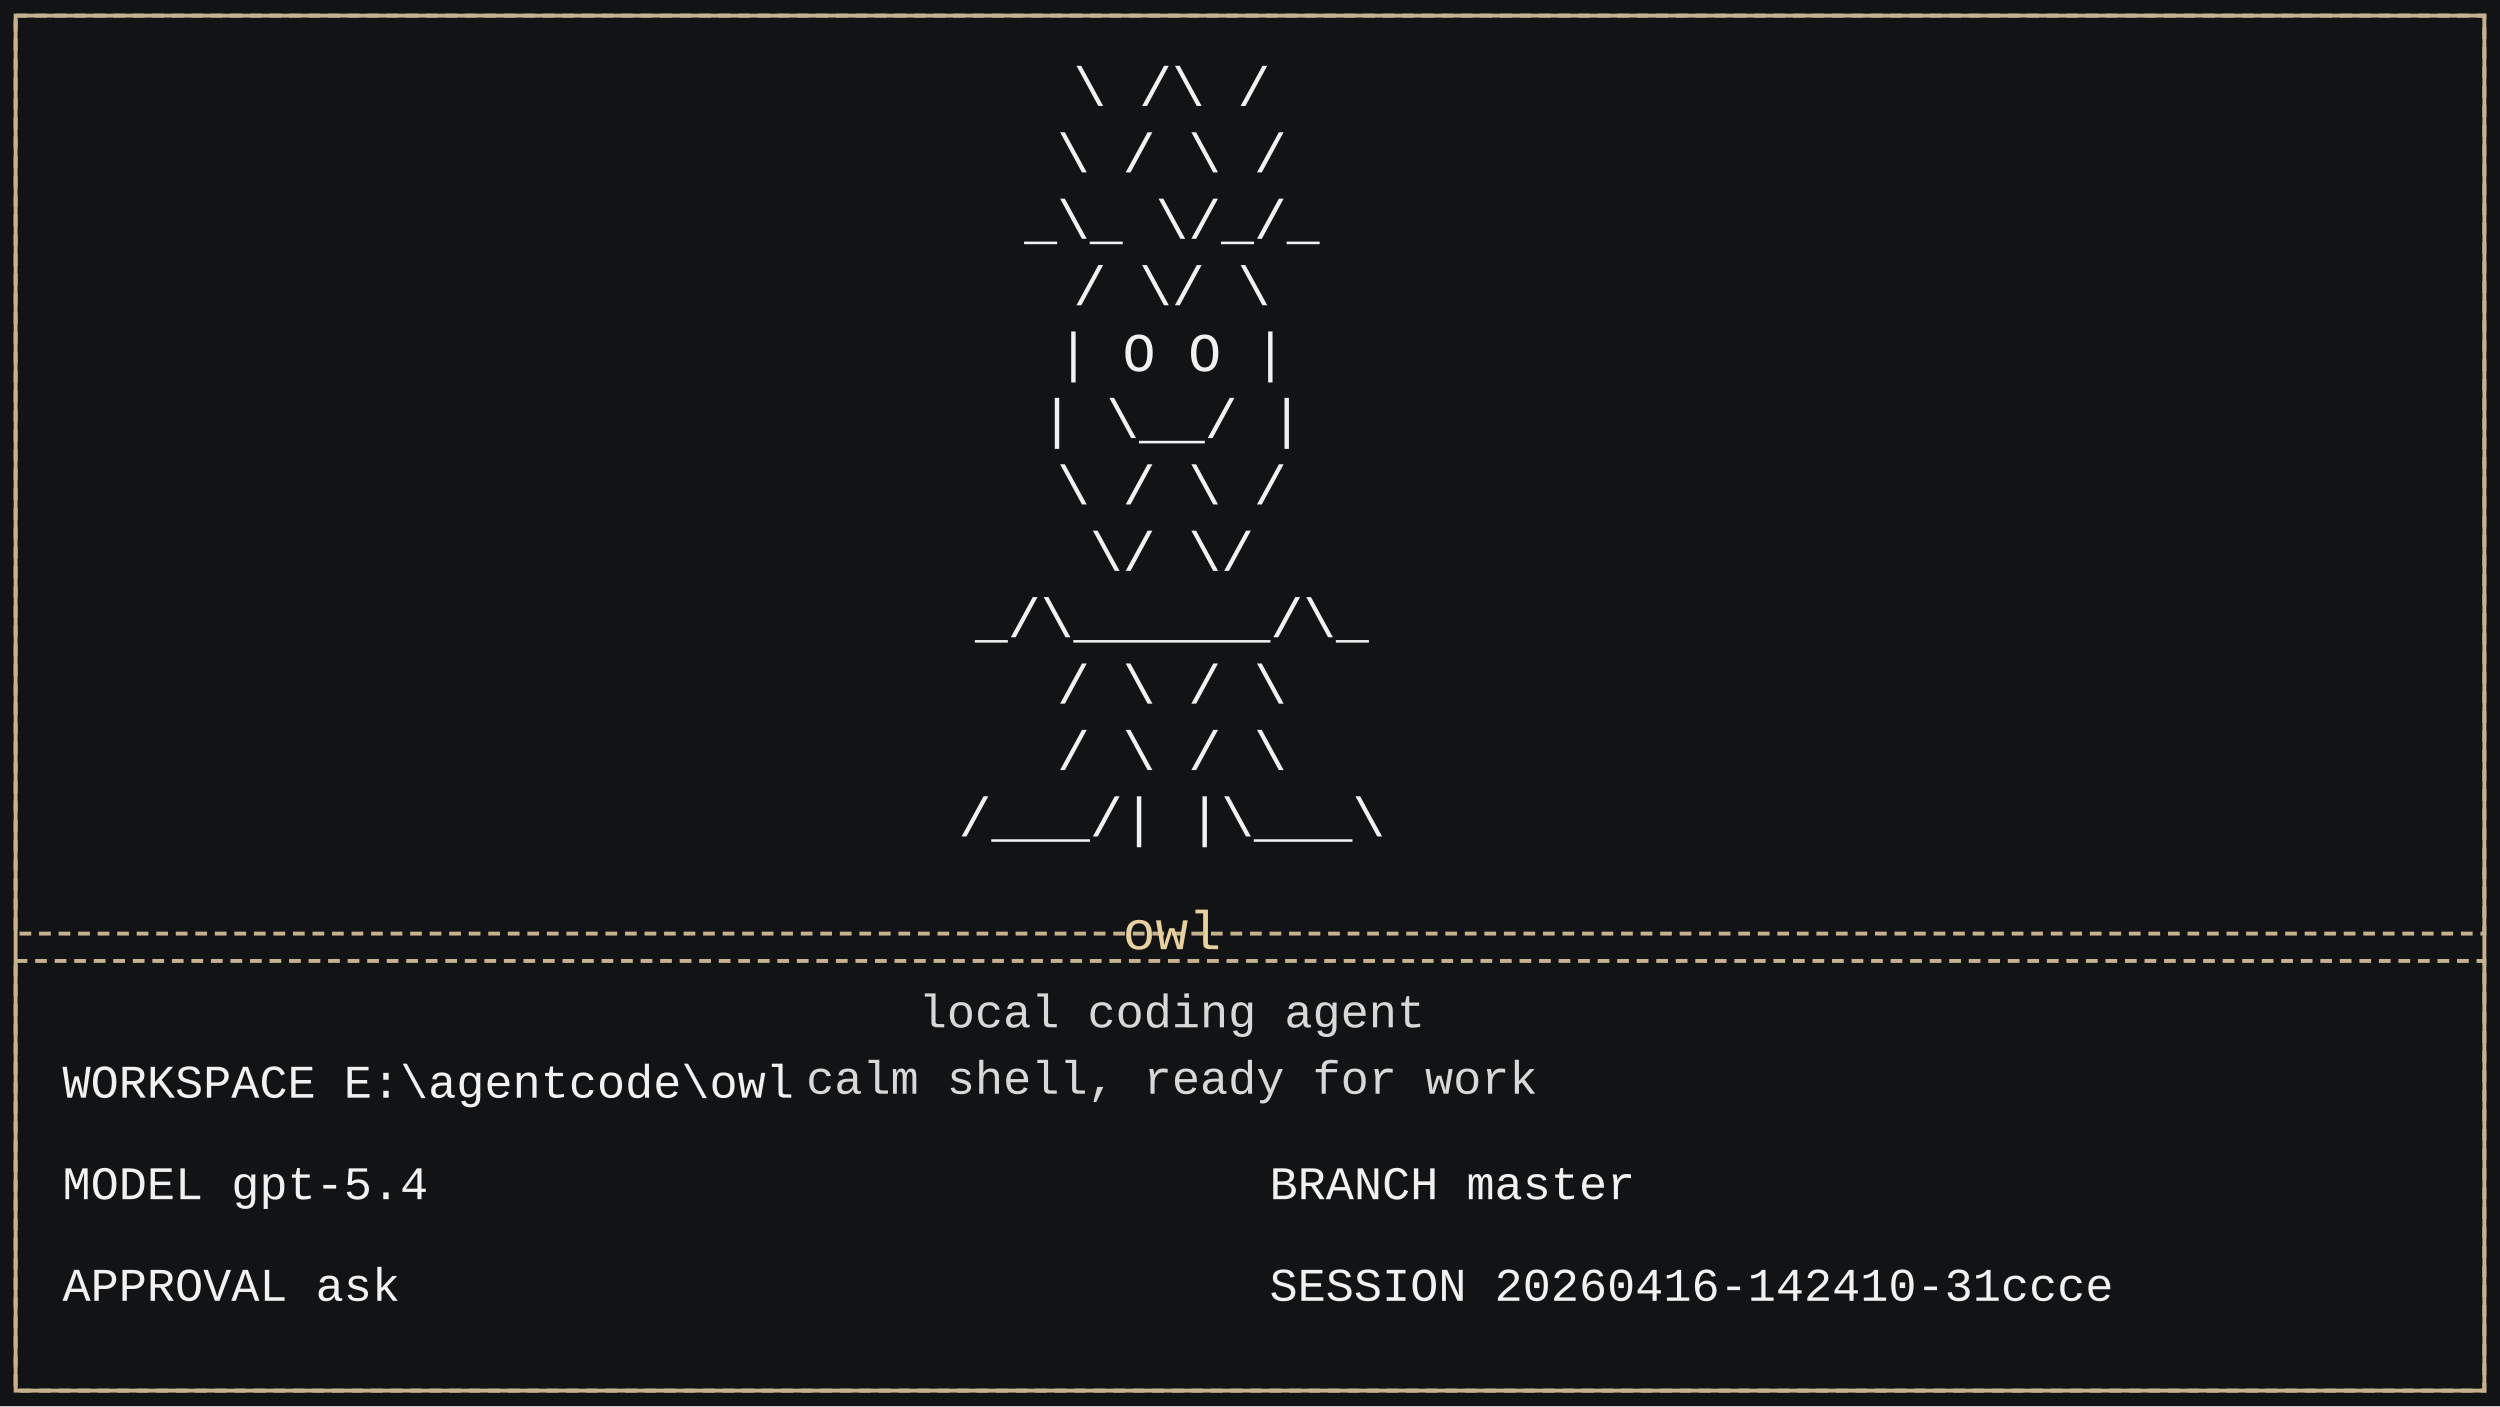
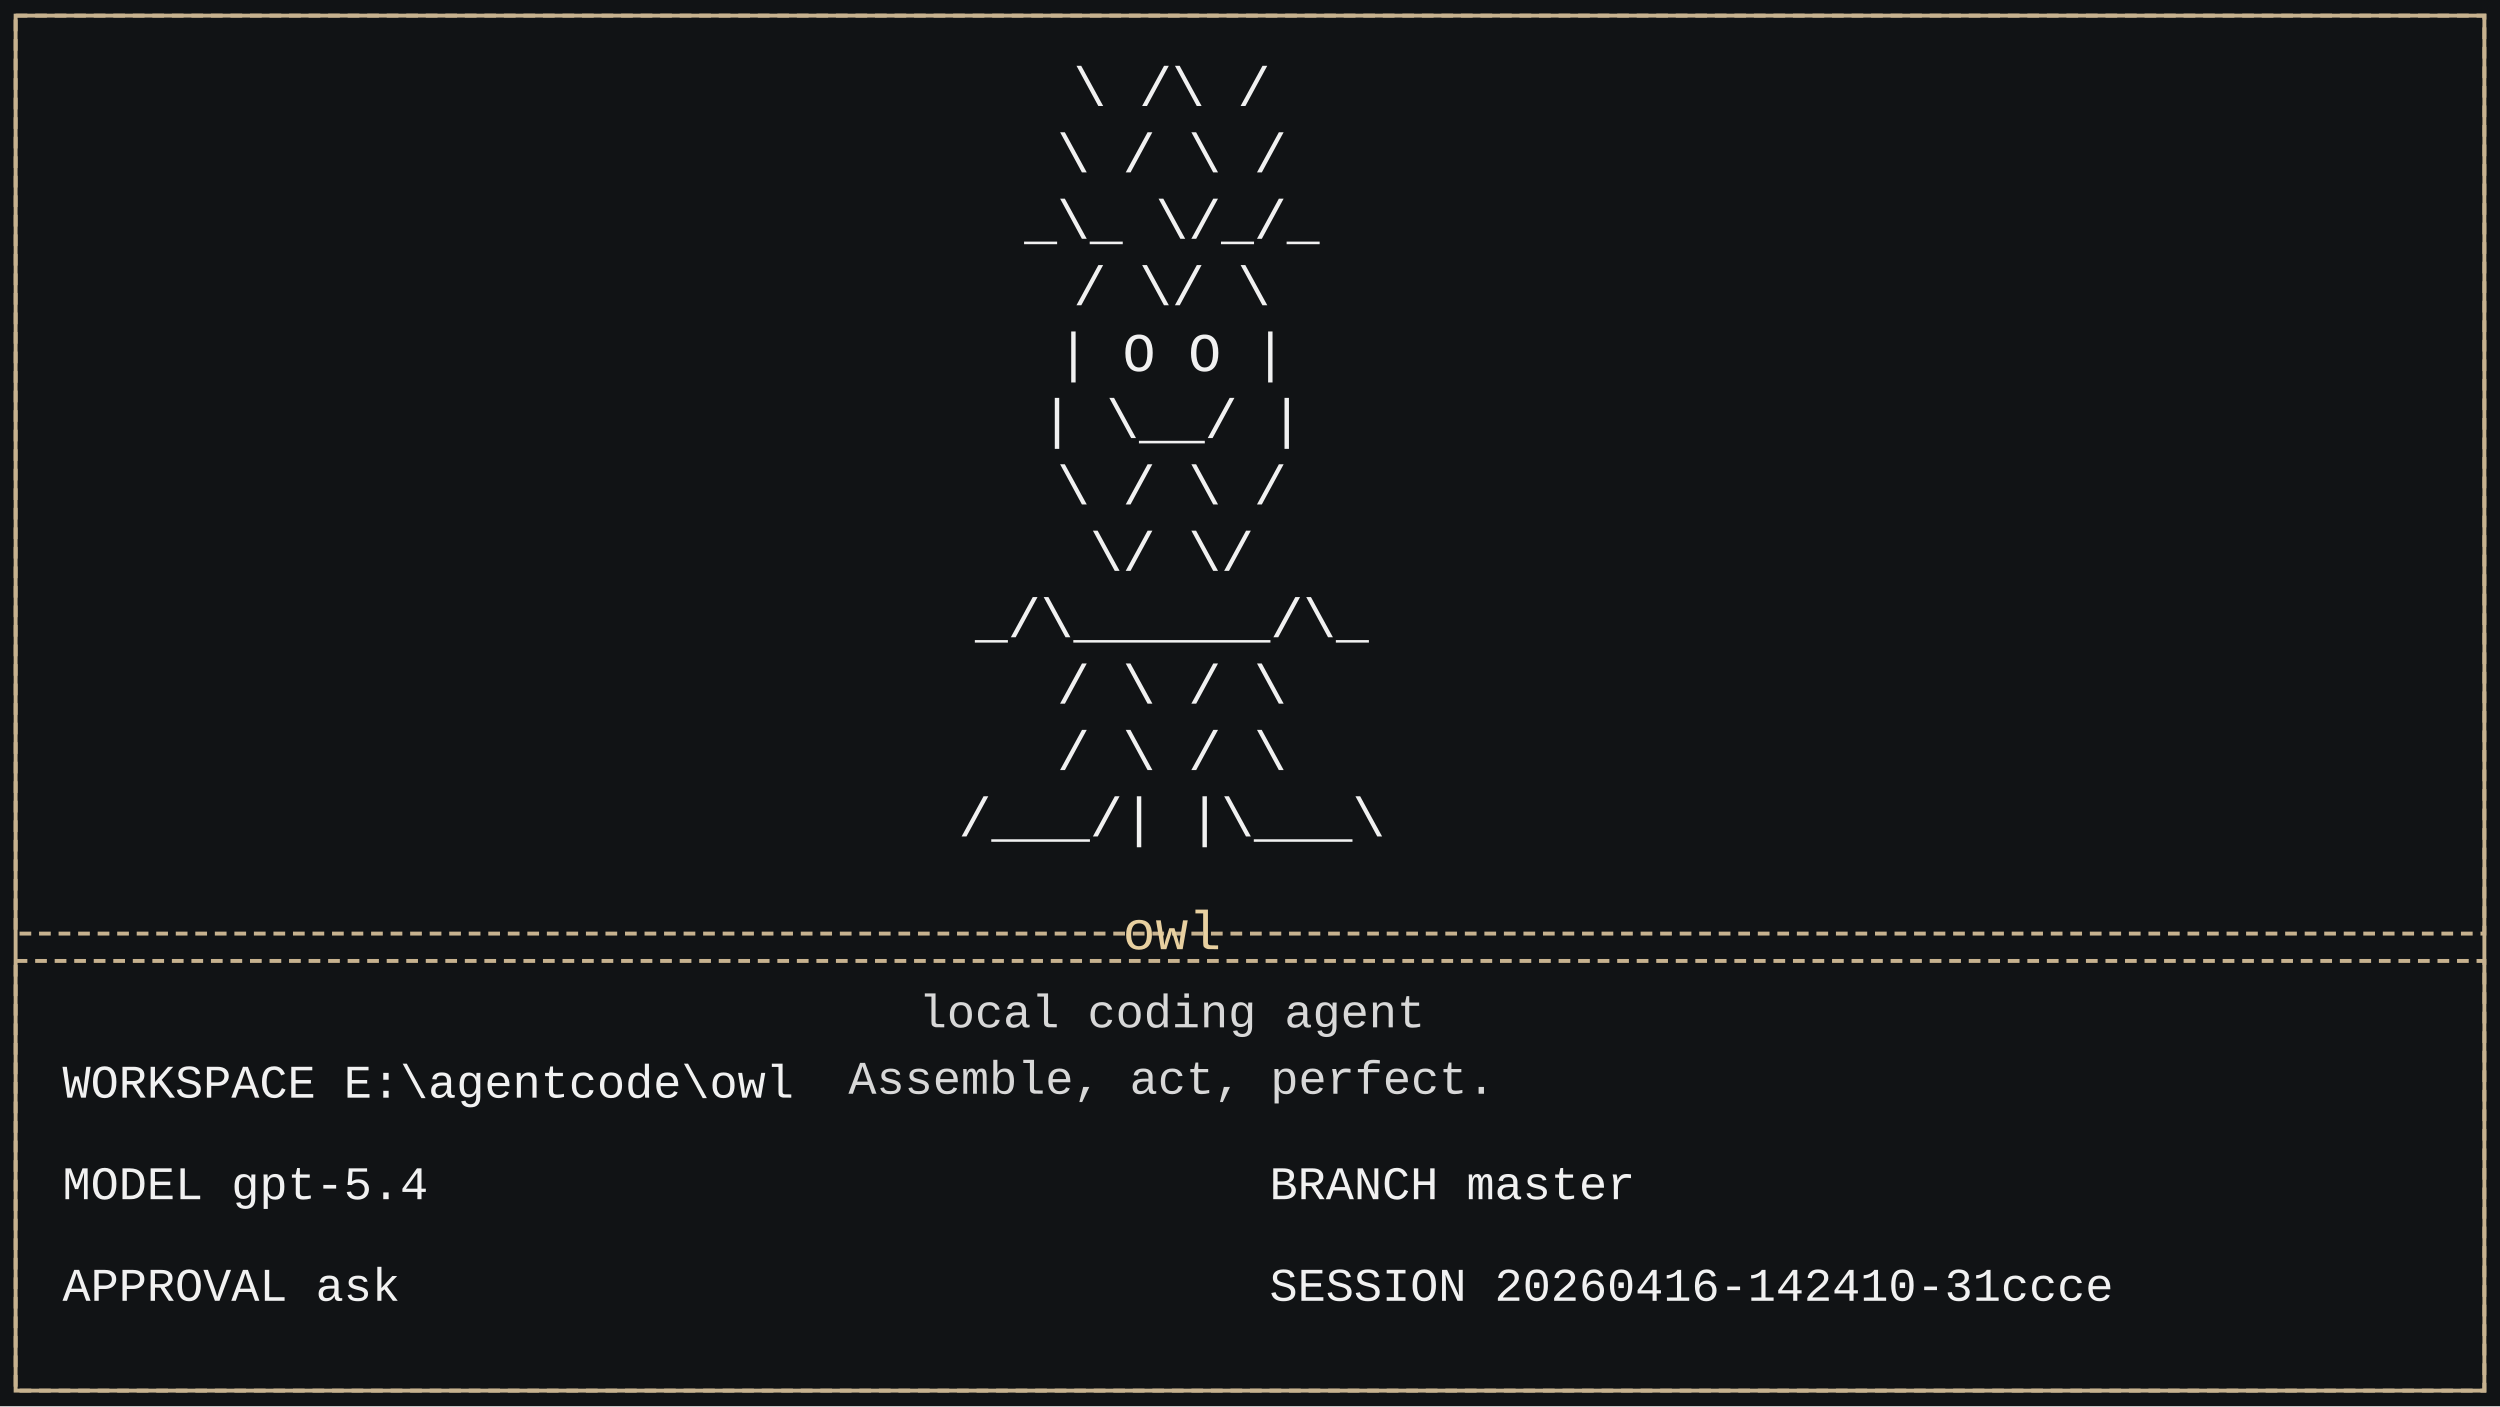
<svg xmlns="http://www.w3.org/2000/svg" width="1280" height="720" viewBox="0 0 1280 720" role="img" aria-labelledby="title desc">
  <style>
    .bg { fill: #111315; }
    .frame { fill: none; stroke: #c7b28f; stroke-width: 2; }
    .panel { fill: none; stroke: #c7b28f; stroke-width: 2; stroke-dasharray: 6 4; }
    .mono { font-family: Consolas, "Cascadia Mono", "Courier New", monospace; fill: #f1f1f1; font-size: 28px; }
    .dim { fill: #d8d8d8; }
    .accent { fill: #e8d0a0; }
    .small { font-size: 24px; }
  </style>
  <rect class="bg" x="0" y="0" width="1280" height="720" />
  <rect class="frame" x="8" y="8" width="1264" height="704" />
  <rect class="panel" x="8" y="8" width="1264" height="470" />
  <rect class="panel" x="8" y="492" width="1264" height="220" />
  <text class="mono" x="600" y="54" text-anchor="middle"> \   /\   / </text>
  <text class="mono" x="600" y="88" text-anchor="middle">  \ /  \ /  </text>
  <text class="mono" x="600" y="122" text-anchor="middle">  _\_  \/_/_ </text>
  <text class="mono" x="600" y="156" text-anchor="middle"> /    \/    \ </text>
  <text class="mono" x="600" y="190" text-anchor="middle">|  O      O  |</text>
  <text class="mono" x="600" y="224" text-anchor="middle">|    \__/    |</text>
  <text class="mono" x="600" y="258" text-anchor="middle">\  /    \  /</text>
  <text class="mono" x="600" y="292" text-anchor="middle"> \/      \/ </text>
  <text class="mono" x="600" y="326" text-anchor="middle"> _/\______/\_ </text>
  <text class="mono" x="600" y="360" text-anchor="middle">/   \    /   \</text>
  <text class="mono" x="600" y="394" text-anchor="middle">/     \  /     \</text>
  <text class="mono" x="600" y="428" text-anchor="middle">/___/|    |\___\</text>
  <text class="mono accent" x="600" y="486" text-anchor="middle">owl</text>
  <text class="mono dim small" x="600" y="526" text-anchor="middle">local coding agent</text>
-   <text class="mono dim small" x="600" y="560" text-anchor="middle">calm shell, ready for work</text>
+   <text class="mono dim small" x="600" y="560" text-anchor="middle">Assemble, act, perfect.</text>
  <text class="mono small" x="32" y="562">WORKSPACE  E:\agentcode\owl</text>
  <text class="mono small" x="32" y="614">MODEL     gpt-5.4</text>
  <text class="mono small" x="650" y="614">BRANCH    master</text>
  <text class="mono small" x="32" y="666">APPROVAL  ask</text>
  <text class="mono small" x="650" y="666">SESSION   20260416-142410-31ccce</text>
</svg>
